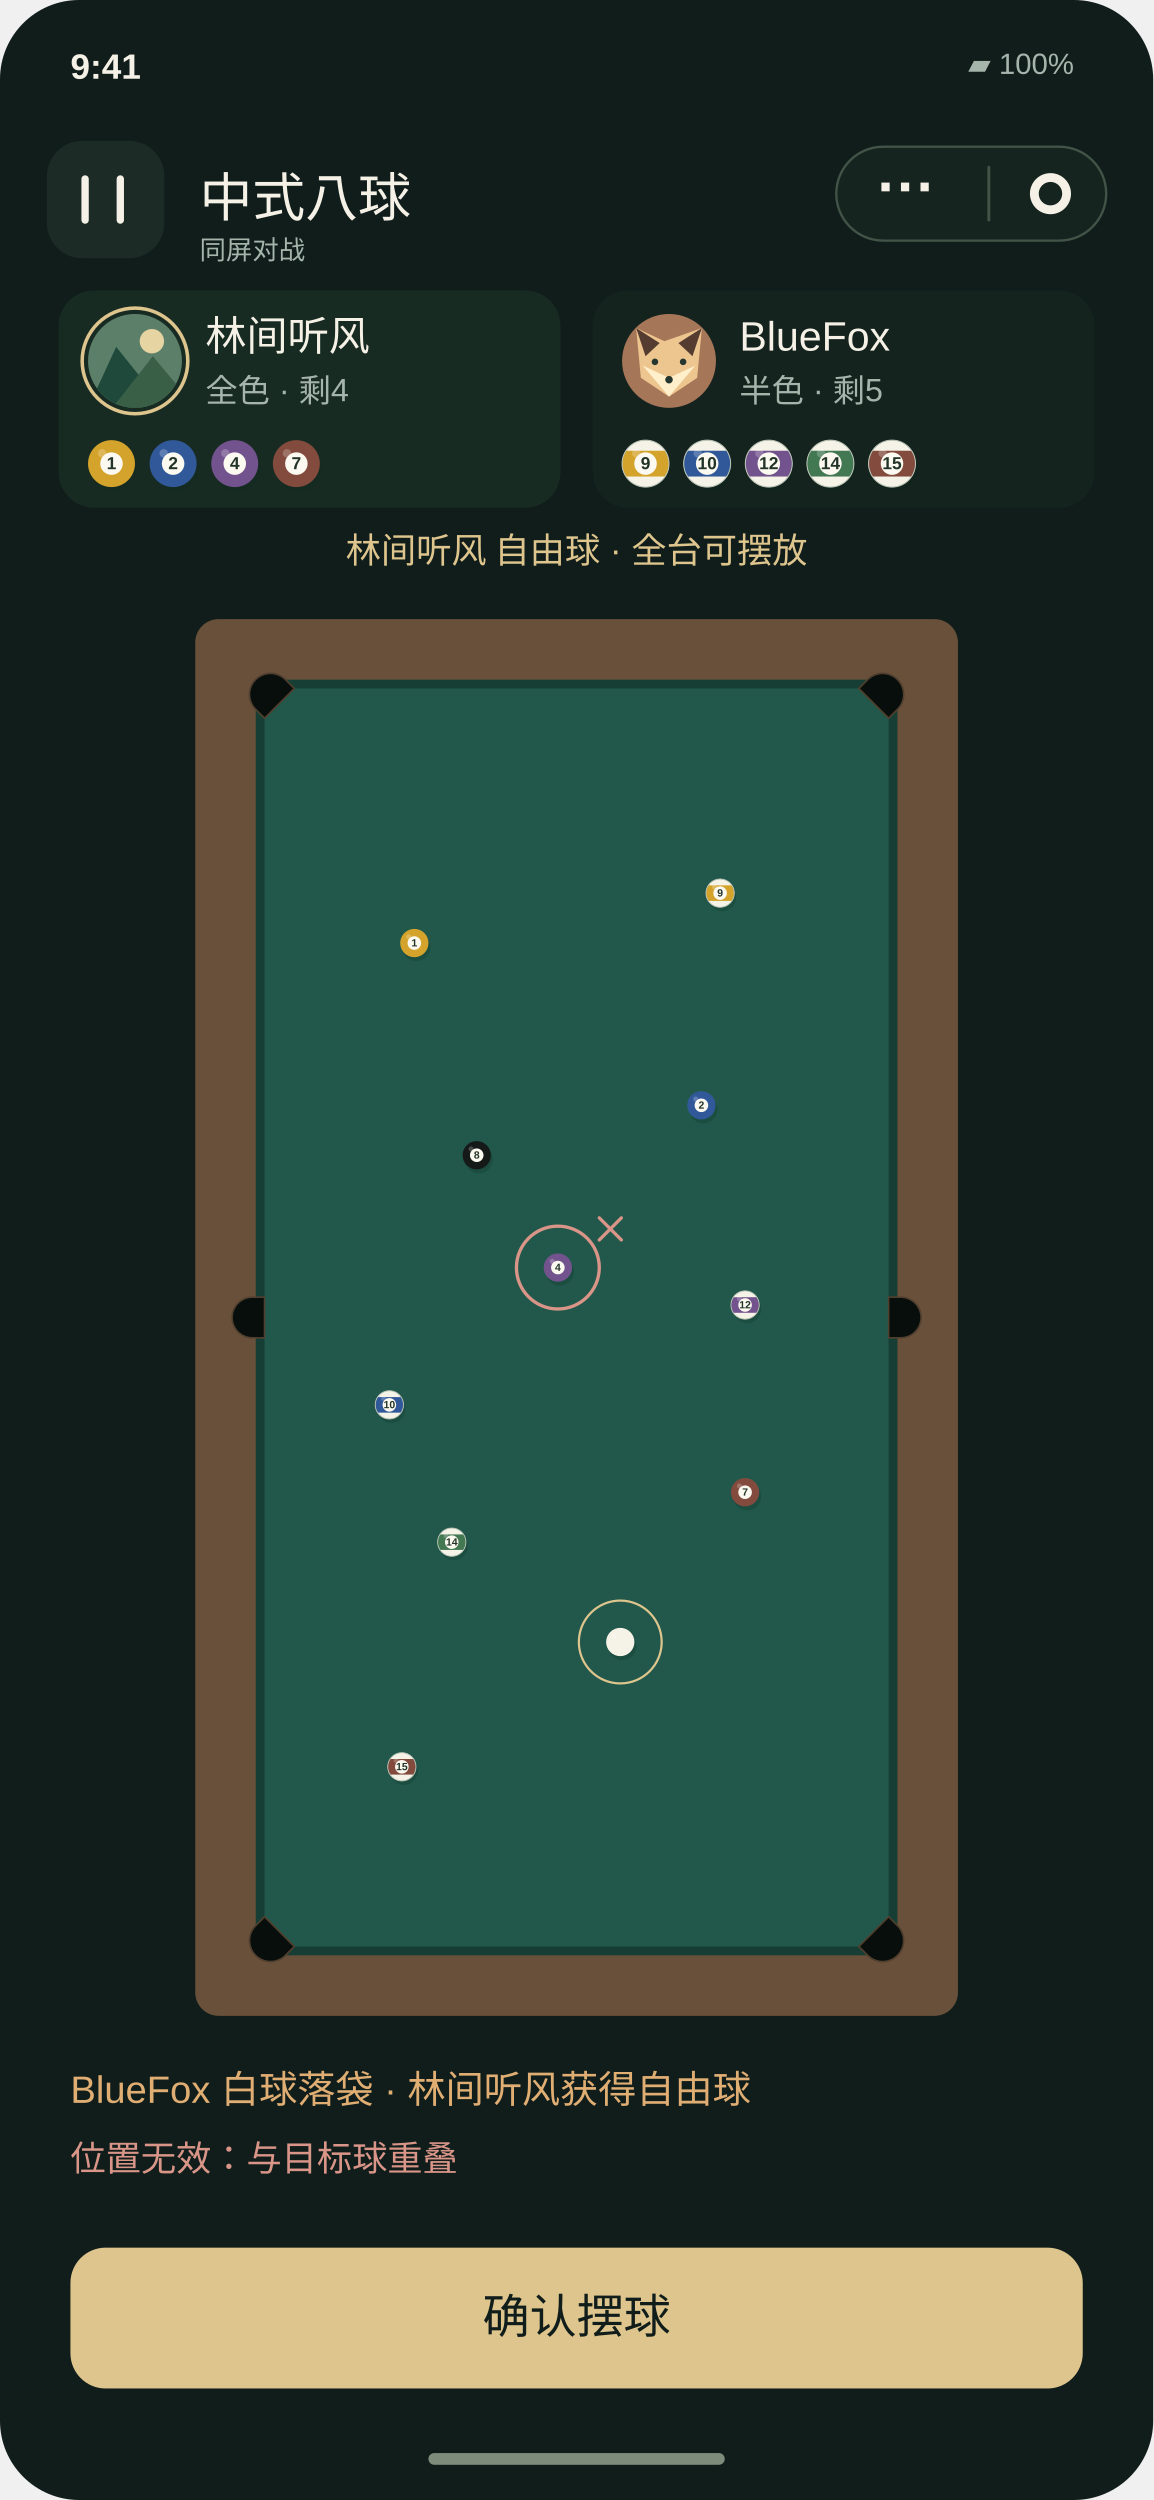
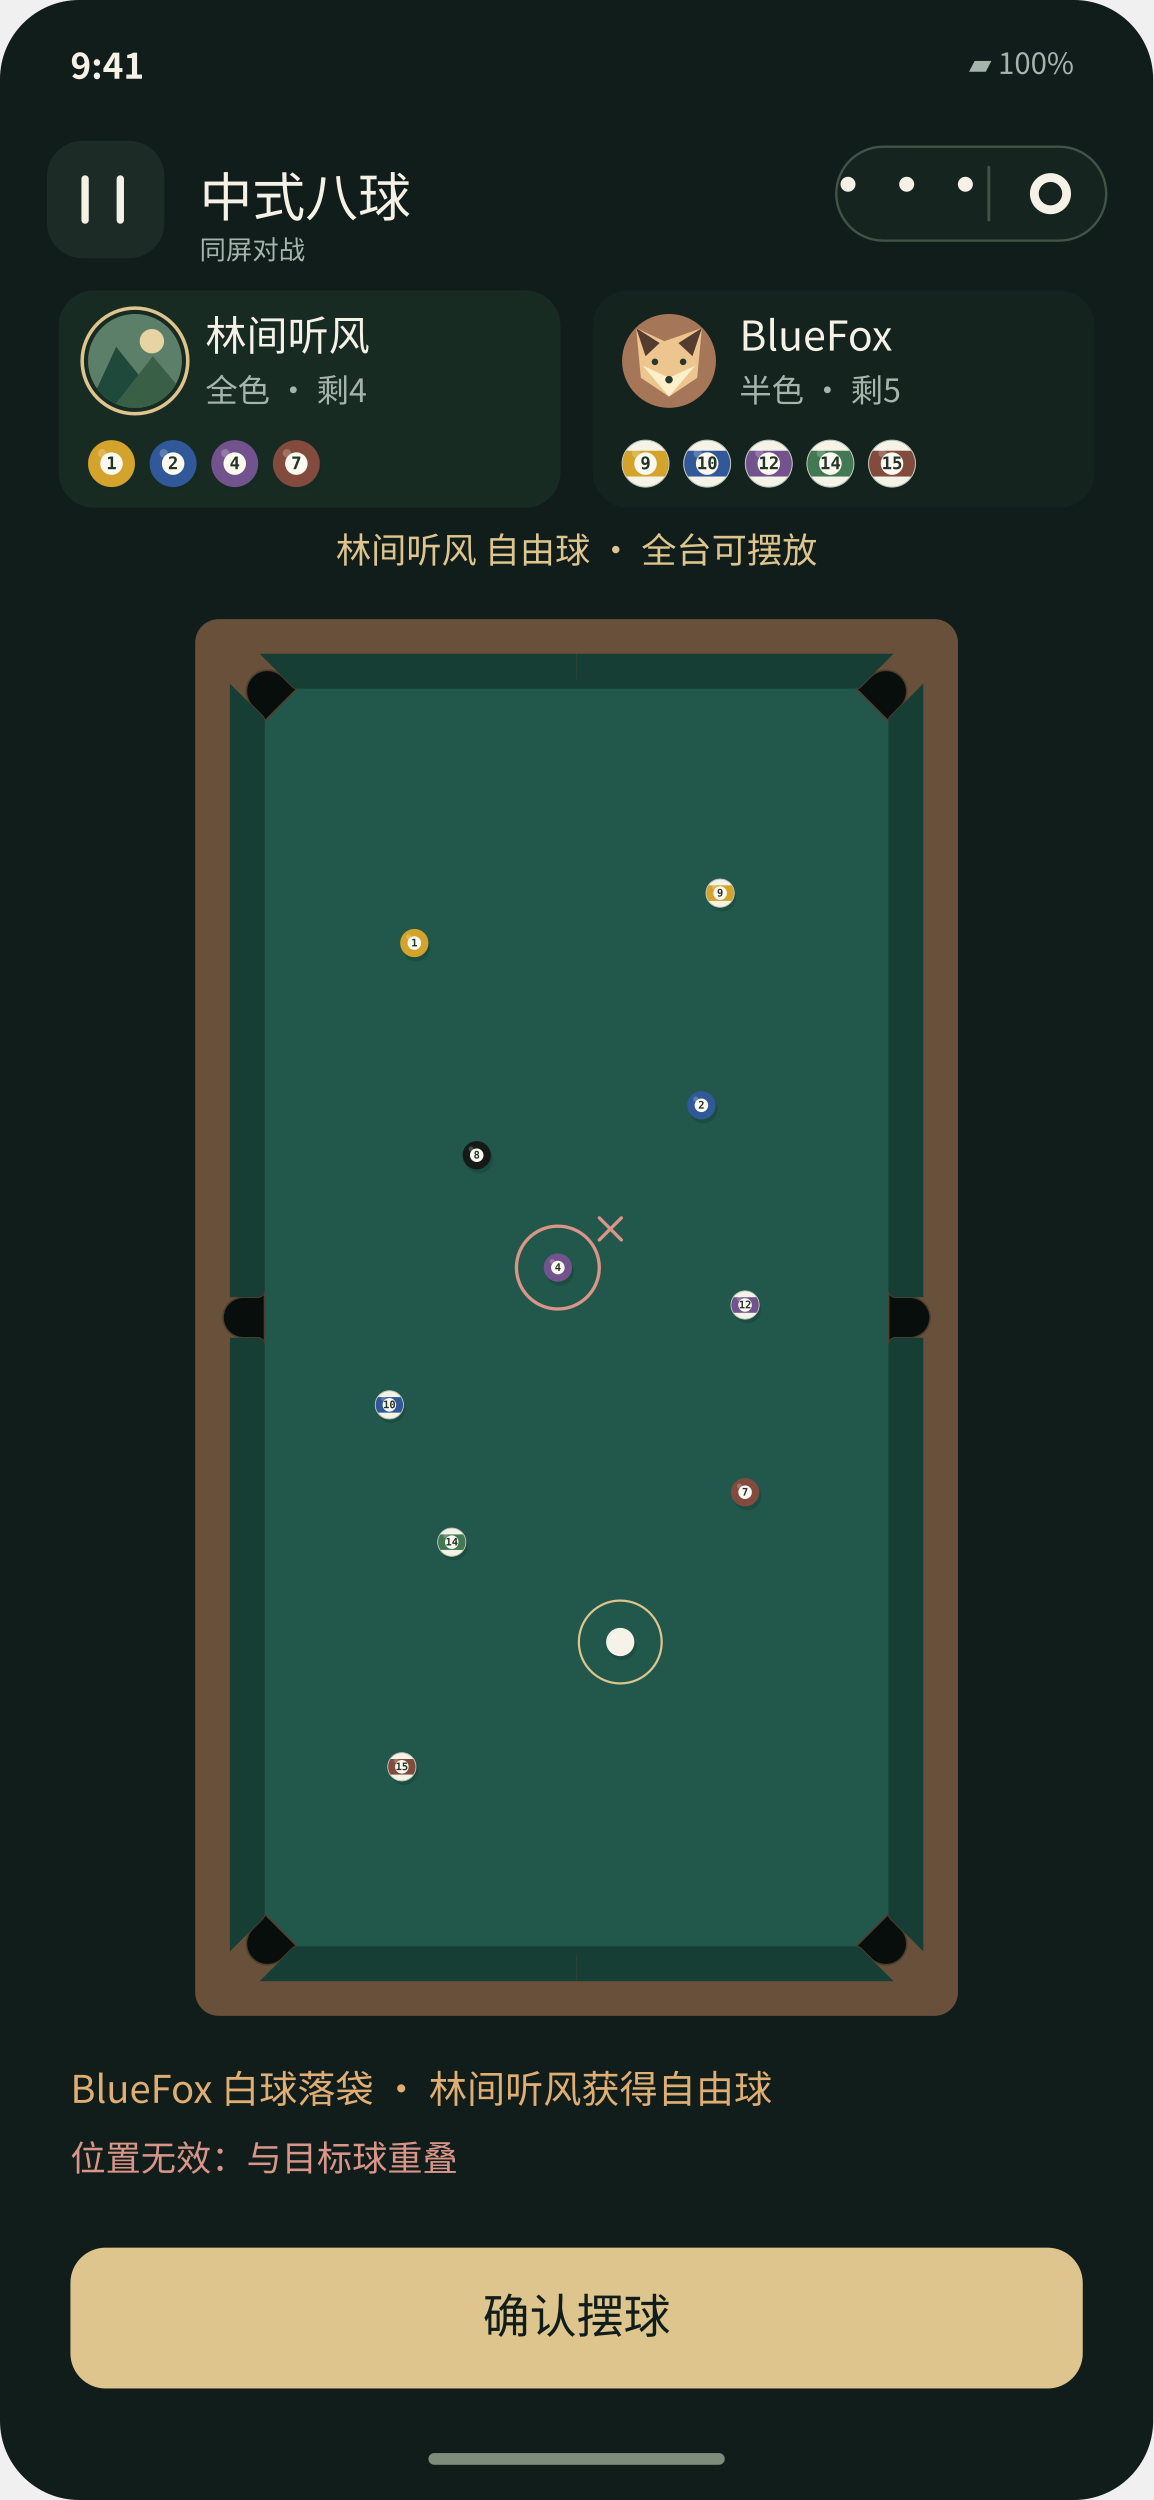
- <svg xmlns="http://www.w3.org/2000/svg" width="393" height="852" viewBox="0 0 393 852" data-design-version="1.12" data-pocket-profile="not-finalized">
+ <svg xmlns="http://www.w3.org/2000/svg" width="393" height="852" viewBox="0 0 393 852" data-design-version="1.13" data-pocket-profile="not-finalized">
  <rect x="0" y="0" width="393" height="852" rx="27" fill="#101D1B" stroke="none" stroke-width="1" opacity="1" />
-   <text x="24" y="26.84" text-anchor="start" font-family="Arial Unicode MS,PingFang SC,Arial,sans-serif" font-size="12" fill="#F5F1E6" font-weight="700">9:41</text>
-   <text x="366" y="25.2" text-anchor="end" font-family="Arial Unicode MS,PingFang SC,Arial,sans-serif" font-size="10" fill="#A6B5AC" font-weight="400">▰  100%</text>
+   <text x="24" y="26.84" text-anchor="start" font-family="PingFang SC, Noto Sans CJK SC, Arial, sans-serif" font-size="12" fill="#F5F1E6" font-weight="700">9:41</text>
+   <text x="366" y="25.2" text-anchor="end" font-family="PingFang SC, Noto Sans CJK SC, Arial, sans-serif" font-size="10" fill="#A6B5AC" font-weight="400">▰  100%</text>
  <rect x="16" y="48" width="40" height="40" rx="12" fill="#1C2B25" stroke="none" stroke-width="1" opacity="1" />
  <line x1="29" y1="61" x2="29" y2="75" stroke="#F5F1E6" stroke-width="2.5" stroke-linecap="round" stroke-linejoin="round" />
  <line x1="41" y1="61" x2="41" y2="75" stroke="#F5F1E6" stroke-width="2.5" stroke-linecap="round" stroke-linejoin="round" />
-   <text x="68" y="73.76" text-anchor="start" font-family="Arial Unicode MS,PingFang SC,Arial,sans-serif" font-size="18" fill="#F5F1E6" font-weight="400">中式八球</text>
-   <text x="68" y="88.38" text-anchor="start" font-family="Arial Unicode MS,PingFang SC,Arial,sans-serif" font-size="9" fill="#A6B5AC" font-weight="400">同屏对战</text>
+   <text x="68" y="73.76" text-anchor="start" font-family="PingFang SC, Noto Sans CJK SC, Arial, sans-serif" font-size="18" fill="#F5F1E6" font-weight="400">中式八球</text>
+   <text x="68" y="88.38" text-anchor="start" font-family="PingFang SC, Noto Sans CJK SC, Arial, sans-serif" font-size="9" fill="#A6B5AC" font-weight="400">同屏对战</text>
  <rect x="285" y="50" width="92" height="32" rx="16" fill="#15241F" stroke="#425348" stroke-width="0.8" opacity="1" />
-   <text x="309" y="70.4" text-anchor="middle" font-family="Arial Unicode MS,PingFang SC,Arial,sans-serif" font-size="20" fill="#F5F1E6" font-weight="700">···</text>
+   <text x="309" y="70.4" text-anchor="middle" font-family="PingFang SC, Noto Sans CJK SC, Arial, sans-serif" font-size="20" fill="#F5F1E6" font-weight="700">···</text>
  <line x1="337" y1="57" x2="337" y2="75" stroke="#425348" stroke-width="1" stroke-linecap="round" stroke-linejoin="round" />
  <circle cx="358" cy="66" r="7" fill="#F5F1E6" stroke="none" stroke-width="1" opacity="1" />
  <circle cx="358" cy="66" r="4" fill="#15241F" stroke="none" stroke-width="1" opacity="1" />
  <rect x="20" y="99" width="171" height="74" rx="12" fill="#182B23" stroke="none" stroke-width="1" opacity="1" />
  <circle cx="46.0" cy="123.0" r="16.0" fill="#5C7F6A" stroke="none" stroke-width="1" opacity="1" />
  <defs>
    <clipPath id="circleclip15">
      <circle cx="46.0" cy="123.0" r="16.0" />
    </clipPath>
  </defs>
  <g clip-path="url(#circleclip15)">
    <circle cx="51.76" cy="116.28" r="4.16" fill="#E7D4A3" stroke="none" stroke-width="1" opacity="1" />
    <polygon points="30,139 39.6,118.2 56.24,139" fill="#1F493A" />
    <polygon points="38.32,139 52.08,121.4 66.8,139" fill="#395F47" />
  </g>
  <circle cx="46.0" cy="123.0" r="18.0" fill="none" stroke="#DEC58D" stroke-width="1.2" />
-   <text x="70" y="119.48" text-anchor="start" font-family="Arial Unicode MS,PingFang SC,Arial,sans-serif" font-size="14" fill="#F5F1E6" font-weight="400">林间听风</text>
-   <text x="70" y="137.02" text-anchor="start" font-family="Arial Unicode MS,PingFang SC,Arial,sans-serif" font-size="11" fill="#A6B5AC" font-weight="400">全色 · 剩4</text>
+   <text x="70" y="119.48" text-anchor="start" font-family="PingFang SC, Noto Sans CJK SC, Arial, sans-serif" font-size="14" fill="#F5F1E6" font-weight="400">林间听风</text>
+   <text x="70" y="137.02" text-anchor="start" font-family="PingFang SC, Noto Sans CJK SC, Arial, sans-serif" font-size="11" fill="#A6B5AC" font-weight="400">全色 · 剩4</text>
  <circle cx="38.8" cy="159.6" r="8" fill="#09261B" stroke="none" stroke-width="1" opacity="0.22" />
  <circle cx="38" cy="158" r="8" fill="#D3A32B" stroke="none" stroke-width="1" opacity="1" />
  <circle cx="38" cy="158" r="3.84" fill="#FCF9F0" stroke="none" stroke-width="1" opacity="1" />
-   <text x="38" y="159.894" text-anchor="middle" font-family="Arial Unicode MS,PingFang SC,Arial,sans-serif" font-size="5.92" fill="#223328" font-weight="700">1</text>
+   <text x="38" y="159.894" text-anchor="middle" font-family="Menlo, Consolas, monospace" font-size="5.92" fill="#223328" font-weight="700">1</text>
  <circle cx="34.8" cy="154.48" r="1.44" fill="#FFFFFF" stroke="none" stroke-width="1" opacity="0.22" />
  <circle cx="59.8" cy="159.6" r="8" fill="#09261B" stroke="none" stroke-width="1" opacity="0.22" />
  <circle cx="59" cy="158" r="8" fill="#31599A" stroke="none" stroke-width="1" opacity="1" />
  <circle cx="59" cy="158" r="3.84" fill="#FCF9F0" stroke="none" stroke-width="1" opacity="1" />
-   <text x="59" y="159.894" text-anchor="middle" font-family="Arial Unicode MS,PingFang SC,Arial,sans-serif" font-size="5.92" fill="#223328" font-weight="700">2</text>
+   <text x="59" y="159.894" text-anchor="middle" font-family="Menlo, Consolas, monospace" font-size="5.92" fill="#223328" font-weight="700">2</text>
  <circle cx="55.8" cy="154.48" r="1.44" fill="#FFFFFF" stroke="none" stroke-width="1" opacity="0.22" />
  <circle cx="80.8" cy="159.6" r="8" fill="#09261B" stroke="none" stroke-width="1" opacity="0.22" />
  <circle cx="80" cy="158" r="8" fill="#73538D" stroke="none" stroke-width="1" opacity="1" />
  <circle cx="80" cy="158" r="3.84" fill="#FCF9F0" stroke="none" stroke-width="1" opacity="1" />
-   <text x="80" y="159.894" text-anchor="middle" font-family="Arial Unicode MS,PingFang SC,Arial,sans-serif" font-size="5.92" fill="#223328" font-weight="700">4</text>
+   <text x="80" y="159.894" text-anchor="middle" font-family="Menlo, Consolas, monospace" font-size="5.92" fill="#223328" font-weight="700">4</text>
  <circle cx="76.8" cy="154.48" r="1.44" fill="#FFFFFF" stroke="none" stroke-width="1" opacity="0.22" />
  <circle cx="101.8" cy="159.6" r="8" fill="#09261B" stroke="none" stroke-width="1" opacity="0.22" />
  <circle cx="101" cy="158" r="8" fill="#824B3D" stroke="none" stroke-width="1" opacity="1" />
  <circle cx="101" cy="158" r="3.84" fill="#FCF9F0" stroke="none" stroke-width="1" opacity="1" />
-   <text x="101" y="159.894" text-anchor="middle" font-family="Arial Unicode MS,PingFang SC,Arial,sans-serif" font-size="5.92" fill="#223328" font-weight="700">7</text>
+   <text x="101" y="159.894" text-anchor="middle" font-family="Menlo, Consolas, monospace" font-size="5.92" fill="#223328" font-weight="700">7</text>
  <circle cx="97.8" cy="154.48" r="1.44" fill="#FFFFFF" stroke="none" stroke-width="1" opacity="0.22" />
  <rect x="202" y="99" width="171" height="74" rx="12" fill="#14231E" stroke="none" stroke-width="1" opacity="1" />
  <circle cx="228.0" cy="123.0" r="16.0" fill="#A67658" stroke="none" stroke-width="1" opacity="1" />
  <defs>
    <clipPath id="circleclip45">
      <circle cx="228.0" cy="123.0" r="16.0" />
    </clipPath>
  </defs>
  <g clip-path="url(#circleclip45)">
    <polygon points="216.8,111.8 226.4,116.28 239.2,111.8 237.6,128.76 228.0,135.16 218.4,128.76" fill="#EDC58F" />
    <polygon points="216.8,111.8 224.8,116.92 220.0,121.4" fill="#553C31" />
    <polygon points="239.2,111.8 231.2,116.92 236.0,121.4" fill="#553C31" />
    <polygon points="219.04,124.6 228.0,128.76 236.96,124.6 228.0,135.16" fill="#FFF0CB" />
    <circle cx="223.2" cy="123.32" r="1.12" fill="#24362D" stroke="none" stroke-width="1" opacity="1" />
    <circle cx="232.8" cy="123.32" r="1.12" fill="#24362D" stroke="none" stroke-width="1" opacity="1" />
    <circle cx="228.0" cy="129.4" r="1.28" fill="#24362D" stroke="none" stroke-width="1" opacity="1" />
  </g>
-   <text x="252" y="119.48" text-anchor="start" font-family="Arial Unicode MS,PingFang SC,Arial,sans-serif" font-size="14" fill="#F5F1E6" font-weight="400">BlueFox</text>
-   <text x="252" y="137.02" text-anchor="start" font-family="Arial Unicode MS,PingFang SC,Arial,sans-serif" font-size="11" fill="#A6B5AC" font-weight="400">半色 · 剩5</text>
+   <text x="252" y="119.48" text-anchor="start" font-family="PingFang SC, Noto Sans CJK SC, Arial, sans-serif" font-size="14" fill="#F5F1E6" font-weight="400">BlueFox</text>
+   <text x="252" y="137.02" text-anchor="start" font-family="PingFang SC, Noto Sans CJK SC, Arial, sans-serif" font-size="11" fill="#A6B5AC" font-weight="400">半色 · 剩5</text>
  <circle cx="220.8" cy="159.6" r="8" fill="#09261B" stroke="none" stroke-width="1" opacity="0.22" />
  <circle cx="220" cy="158" r="8" fill="#F5F2E8" stroke="none" stroke-width="1" opacity="1" />
  <defs>
    <clipPath id="circleclip58">
      <circle cx="220" cy="158" r="8" />
    </clipPath>
  </defs>
  <g clip-path="url(#circleclip58)">
    <polygon points="211.6,153.6 228.4,153.6 228.4,162.4 211.6,162.4" fill="#D3A32B" />
  </g>
  <circle cx="220" cy="158" r="8" fill="none" stroke="#B9C3B5" stroke-width="0.35" />
  <circle cx="220" cy="158" r="3.84" fill="#FCF9F0" stroke="none" stroke-width="1" opacity="1" />
-   <text x="220" y="159.894" text-anchor="middle" font-family="Arial Unicode MS,PingFang SC,Arial,sans-serif" font-size="5.92" fill="#223328" font-weight="700">9</text>
+   <text x="220" y="159.894" text-anchor="middle" font-family="Menlo, Consolas, monospace" font-size="5.92" fill="#223328" font-weight="700">9</text>
  <circle cx="216.8" cy="154.48" r="1.44" fill="#FFFFFF" stroke="none" stroke-width="1" opacity="0.22" />
  <circle cx="241.8" cy="159.6" r="8" fill="#09261B" stroke="none" stroke-width="1" opacity="0.22" />
  <circle cx="241" cy="158" r="8" fill="#F5F2E8" stroke="none" stroke-width="1" opacity="1" />
  <defs>
    <clipPath id="circleclip67">
      <circle cx="241" cy="158" r="8" />
    </clipPath>
  </defs>
  <g clip-path="url(#circleclip67)">
    <polygon points="232.6,153.6 249.4,153.6 249.4,162.4 232.6,162.4" fill="#31599A" />
  </g>
  <circle cx="241" cy="158" r="8" fill="none" stroke="#B9C3B5" stroke-width="0.35" />
  <circle cx="241" cy="158" r="3.84" fill="#FCF9F0" stroke="none" stroke-width="1" opacity="1" />
-   <text x="241" y="159.894" text-anchor="middle" font-family="Arial Unicode MS,PingFang SC,Arial,sans-serif" font-size="5.92" fill="#223328" font-weight="700">10</text>
+   <text x="241" y="159.894" text-anchor="middle" font-family="Menlo, Consolas, monospace" font-size="5.92" fill="#223328" font-weight="700">10</text>
  <circle cx="237.8" cy="154.48" r="1.44" fill="#FFFFFF" stroke="none" stroke-width="1" opacity="0.22" />
  <circle cx="262.8" cy="159.6" r="8" fill="#09261B" stroke="none" stroke-width="1" opacity="0.22" />
  <circle cx="262" cy="158" r="8" fill="#F5F2E8" stroke="none" stroke-width="1" opacity="1" />
  <defs>
    <clipPath id="circleclip76">
      <circle cx="262" cy="158" r="8" />
    </clipPath>
  </defs>
  <g clip-path="url(#circleclip76)">
    <polygon points="253.6,153.6 270.4,153.6 270.4,162.4 253.6,162.4" fill="#73538D" />
  </g>
  <circle cx="262" cy="158" r="8" fill="none" stroke="#B9C3B5" stroke-width="0.35" />
  <circle cx="262" cy="158" r="3.84" fill="#FCF9F0" stroke="none" stroke-width="1" opacity="1" />
-   <text x="262" y="159.894" text-anchor="middle" font-family="Arial Unicode MS,PingFang SC,Arial,sans-serif" font-size="5.92" fill="#223328" font-weight="700">12</text>
+   <text x="262" y="159.894" text-anchor="middle" font-family="Menlo, Consolas, monospace" font-size="5.92" fill="#223328" font-weight="700">12</text>
  <circle cx="258.8" cy="154.48" r="1.44" fill="#FFFFFF" stroke="none" stroke-width="1" opacity="0.22" />
  <circle cx="283.8" cy="159.6" r="8" fill="#09261B" stroke="none" stroke-width="1" opacity="0.22" />
  <circle cx="283" cy="158" r="8" fill="#F5F2E8" stroke="none" stroke-width="1" opacity="1" />
  <defs>
    <clipPath id="circleclip85">
      <circle cx="283" cy="158" r="8" />
    </clipPath>
  </defs>
  <g clip-path="url(#circleclip85)">
    <polygon points="274.6,153.6 291.4,153.6 291.4,162.4 274.6,162.4" fill="#427852" />
  </g>
  <circle cx="283" cy="158" r="8" fill="none" stroke="#B9C3B5" stroke-width="0.35" />
  <circle cx="283" cy="158" r="3.84" fill="#FCF9F0" stroke="none" stroke-width="1" opacity="1" />
-   <text x="283" y="159.894" text-anchor="middle" font-family="Arial Unicode MS,PingFang SC,Arial,sans-serif" font-size="5.92" fill="#223328" font-weight="700">14</text>
+   <text x="283" y="159.894" text-anchor="middle" font-family="Menlo, Consolas, monospace" font-size="5.92" fill="#223328" font-weight="700">14</text>
  <circle cx="279.8" cy="154.48" r="1.44" fill="#FFFFFF" stroke="none" stroke-width="1" opacity="0.22" />
  <circle cx="304.8" cy="159.6" r="8" fill="#09261B" stroke="none" stroke-width="1" opacity="0.22" />
  <circle cx="304" cy="158" r="8" fill="#F5F2E8" stroke="none" stroke-width="1" opacity="1" />
  <defs>
    <clipPath id="circleclip94">
      <circle cx="304" cy="158" r="8" />
    </clipPath>
  </defs>
  <g clip-path="url(#circleclip94)">
    <polygon points="295.6,153.6 312.4,153.6 312.4,162.4 295.6,162.4" fill="#824B3D" />
  </g>
  <circle cx="304" cy="158" r="8" fill="none" stroke="#B9C3B5" stroke-width="0.35" />
  <circle cx="304" cy="158" r="3.84" fill="#FCF9F0" stroke="none" stroke-width="1" opacity="1" />
-   <text x="304" y="159.894" text-anchor="middle" font-family="Arial Unicode MS,PingFang SC,Arial,sans-serif" font-size="5.92" fill="#223328" font-weight="700">15</text>
+   <text x="304" y="159.894" text-anchor="middle" font-family="Menlo, Consolas, monospace" font-size="5.92" fill="#223328" font-weight="700">15</text>
  <circle cx="300.8" cy="154.48" r="1.44" fill="#FFFFFF" stroke="none" stroke-width="1" opacity="0.22" />
-   <text x="196.5" y="191.84" text-anchor="middle" font-family="Arial Unicode MS,PingFang SC,Arial,sans-serif" font-size="12" fill="#DEC58D" font-weight="400">林间听风 自由球 · 全台可摆放</text>
+   <text x="196.5" y="191.84" text-anchor="middle" font-family="PingFang SC, Noto Sans CJK SC, Arial, sans-serif" font-size="12" fill="#DEC58D" font-weight="400">林间听风 自由球 · 全台可摆放</text>
  <g data-table-reference="JOY Q8 Pro" data-pocket-status="candidate-mouth-width-unverified-rear-profile">
    <rect x="66.528" y="211.0" width="259.943" height="476.0" rx="8" fill="#69503A" />
    <rect x="87.16" y="231.631" width="218.681" height="434.738" rx="3" fill="#163E34" />
    <rect x="90.16" y="234.631" width="212.681" height="428.738" fill="#21584B" />
-     <path data-role="pocket-visual-prototype" d="M 100.305,234.631 L 97.261,231.588 L 96.74,231.115 L 96.174,230.695 L 95.57,230.334 L 94.934,230.033 L 94.271,229.795 L 93.588,229.624 L 92.892,229.521 L 92.189,229.486 L 91.485,229.521 L 90.789,229.624 L 90.106,229.795 L 89.443,230.033 L 88.807,230.334 L 88.203,230.695 L 87.638,231.115 L 87.116,231.588 L 86.643,232.109 L 86.224,232.675 L 85.862,233.279 L 85.561,233.915 L 85.324,234.578 L 85.153,235.261 L 85.049,235.957 L 85.015,236.66 L 85.049,237.363 L 85.153,238.06 L 85.324,238.743 L 85.561,239.406 L 85.862,240.042 L 86.224,240.646 L 86.643,241.211 L 87.116,241.733 L 90.16,244.776 Z" fill="#080E0C" stroke="#503F2E" stroke-width="0.574" />
-     <path data-role="pocket-visual-prototype" d="M 90.16,442.079 L 86.007,442.079 L 85.329,442.113 L 84.657,442.212 L 83.998,442.377 L 83.359,442.606 L 82.745,442.897 L 82.162,443.246 L 81.617,443.65 L 81.114,444.106 L 80.658,444.61 L 80.253,445.155 L 79.904,445.738 L 79.613,446.352 L 79.385,446.991 L 79.22,447.65 L 79.12,448.322 L 79.087,449 L 79.12,449.678 L 79.22,450.35 L 79.385,451.009 L 79.613,451.648 L 79.904,452.262 L 80.253,452.845 L 80.658,453.39 L 81.114,453.894 L 81.617,454.35 L 82.162,454.754 L 82.745,455.103 L 83.359,455.394 L 83.998,455.623 L 84.657,455.788 L 85.329,455.887 L 86.007,455.921 L 90.16,455.921 Z" fill="#080E0C" stroke="#503F2E" stroke-width="0.554" />
-     <path data-role="pocket-visual-prototype" d="M 90.16,653.224 L 87.116,656.267 L 86.643,656.789 L 86.224,657.354 L 85.862,657.958 L 85.561,658.594 L 85.324,659.257 L 85.153,659.94 L 85.049,660.637 L 85.015,661.34 L 85.049,662.043 L 85.153,662.739 L 85.324,663.422 L 85.561,664.085 L 85.862,664.721 L 86.224,665.325 L 86.643,665.891 L 87.116,666.412 L 87.638,666.885 L 88.203,667.305 L 88.807,667.666 L 89.443,667.967 L 90.106,668.205 L 90.789,668.376 L 91.485,668.479 L 92.189,668.514 L 92.892,668.479 L 93.588,668.376 L 94.271,668.205 L 94.934,667.967 L 95.57,667.666 L 96.174,667.305 L 96.74,666.885 L 97.261,666.412 L 100.305,663.369 Z" fill="#080E0C" stroke="#503F2E" stroke-width="0.574" />
-     <path data-role="pocket-visual-prototype" d="M 302.84,244.776 L 305.884,241.733 L 306.357,241.211 L 306.776,240.646 L 307.138,240.042 L 307.439,239.406 L 307.676,238.743 L 307.847,238.06 L 307.951,237.363 L 307.985,236.66 L 307.951,235.957 L 307.847,235.261 L 307.676,234.578 L 307.439,233.915 L 307.138,233.279 L 306.776,232.675 L 306.357,232.109 L 305.884,231.588 L 305.362,231.115 L 304.797,230.695 L 304.193,230.334 L 303.557,230.033 L 302.894,229.795 L 302.211,229.624 L 301.515,229.521 L 300.811,229.486 L 300.108,229.521 L 299.412,229.624 L 298.729,229.795 L 298.066,230.033 L 297.43,230.334 L 296.826,230.695 L 296.26,231.115 L 295.739,231.588 L 292.695,234.631 Z" fill="#080E0C" stroke="#503F2E" stroke-width="0.574" />
-     <path data-role="pocket-visual-prototype" d="M 302.84,455.921 L 306.993,455.921 L 307.671,455.887 L 308.343,455.788 L 309.002,455.623 L 309.641,455.394 L 310.255,455.103 L 310.838,454.754 L 311.383,454.35 L 311.886,453.894 L 312.342,453.39 L 312.747,452.845 L 313.096,452.262 L 313.387,451.648 L 313.615,451.009 L 313.78,450.35 L 313.88,449.678 L 313.913,449 L 313.88,448.322 L 313.78,447.65 L 313.615,446.991 L 313.387,446.352 L 313.096,445.738 L 312.747,445.155 L 312.342,444.61 L 311.886,444.106 L 311.383,443.65 L 310.838,443.246 L 310.255,442.897 L 309.641,442.606 L 309.002,442.377 L 308.343,442.212 L 307.671,442.113 L 306.993,442.079 L 302.84,442.079 Z" fill="#080E0C" stroke="#503F2E" stroke-width="0.554" />
-     <path data-role="pocket-visual-prototype" d="M 292.695,663.369 L 295.739,666.412 L 296.26,666.885 L 296.826,667.305 L 297.43,667.666 L 298.066,667.967 L 298.729,668.205 L 299.412,668.376 L 300.108,668.479 L 300.811,668.514 L 301.515,668.479 L 302.211,668.376 L 302.894,668.205 L 303.557,667.967 L 304.193,667.666 L 304.797,667.305 L 305.362,666.885 L 305.884,666.412 L 306.357,665.891 L 306.776,665.325 L 307.138,664.721 L 307.439,664.085 L 307.676,663.422 L 307.847,662.739 L 307.951,662.043 L 307.985,661.34 L 307.951,660.637 L 307.847,659.94 L 307.676,659.257 L 307.439,658.594 L 307.138,657.958 L 306.776,657.354 L 306.357,656.789 L 305.884,656.267 L 302.84,653.224 Z" fill="#080E0C" stroke="#503F2E" stroke-width="0.574" />
+     <path data-role="pocket-visual-prototype" d="M 90.16,245.775 L 90.157,245.657 L 90.148,245.539 L 90.133,245.422 L 90.113,245.305 L 90.087,245.189 L 90.056,245.075 L 90.019,244.963 L 89.976,244.852 L 89.928,244.744 L 89.875,244.639 L 89.816,244.536 L 89.753,244.436 L 89.685,244.339 L 89.612,244.245 L 89.535,244.156 L 89.453,244.07 L 86.043,240.659 L 85.57,240.138 L 85.15,239.572 L 84.789,238.969 L 84.488,238.332 L 84.25,237.669 L 84.079,236.986 L 83.976,236.29 L 83.941,235.587 L 83.976,234.884 L 84.079,234.187 L 84.25,233.504 L 84.488,232.842 L 84.789,232.205 L 85.15,231.601 L 85.57,231.036 L 86.043,230.514 L 86.564,230.041 L 87.13,229.622 L 87.734,229.26 L 88.37,228.959 L 89.033,228.722 L 89.716,228.551 L 90.412,228.448 L 91.115,228.413 L 91.818,228.448 L 92.515,228.551 L 93.198,228.722 L 93.861,228.959 L 94.497,229.26 L 95.101,229.622 L 95.666,230.041 L 96.188,230.514 L 99.598,233.925 L 99.684,234.006 L 99.774,234.084 L 99.867,234.157 L 99.964,234.225 L 100.064,234.288 L 100.167,234.346 L 100.273,234.4 L 100.381,234.448 L 100.491,234.49 L 100.604,234.527 L 100.718,234.559 L 100.833,234.585 L 100.95,234.605 L 101.067,234.62 L 101.185,234.628 L 101.304,234.631 Z" fill="#080E0C" stroke="#503F2E" stroke-width="0.574" />
+     <path data-role="pocket-visual-prototype" d="M 90.16,458.332 L 90.148,458.096 L 90.113,457.862 L 90.056,457.632 L 89.976,457.409 L 89.875,457.195 L 89.753,456.992 L 89.612,456.802 L 89.453,456.627 L 89.278,456.468 L 89.088,456.327 L 88.885,456.205 L 88.671,456.104 L 88.448,456.024 L 88.218,455.967 L 87.984,455.932 L 87.748,455.921 L 82.925,455.921 L 82.246,455.887 L 81.574,455.788 L 80.916,455.623 L 80.276,455.394 L 79.662,455.103 L 79.08,454.754 L 78.534,454.35 L 78.031,453.894 L 77.575,453.39 L 77.17,452.845 L 76.821,452.262 L 76.531,451.648 L 76.302,451.009 L 76.137,450.35 L 76.037,449.678 L 76.004,449 L 76.037,448.322 L 76.137,447.65 L 76.302,446.991 L 76.531,446.352 L 76.821,445.738 L 77.17,445.155 L 77.575,444.61 L 78.031,444.106 L 78.534,443.65 L 79.08,443.246 L 79.662,442.897 L 80.276,442.606 L 80.916,442.377 L 81.574,442.212 L 82.246,442.113 L 82.925,442.079 L 87.748,442.079 L 87.984,442.068 L 88.218,442.033 L 88.448,441.976 L 88.671,441.896 L 88.885,441.795 L 89.088,441.673 L 89.278,441.532 L 89.453,441.373 L 89.612,441.198 L 89.753,441.008 L 89.875,440.805 L 89.976,440.591 L 90.056,440.368 L 90.113,440.138 L 90.148,439.904 L 90.16,439.668 Z" fill="#080E0C" stroke="#503F2E" stroke-width="0.554" />
+     <path data-role="pocket-visual-prototype" d="M 101.304,663.369 L 101.185,663.372 L 101.067,663.38 L 100.95,663.395 L 100.833,663.415 L 100.718,663.441 L 100.604,663.473 L 100.491,663.51 L 100.381,663.552 L 100.273,663.6 L 100.167,663.654 L 100.064,663.712 L 99.964,663.775 L 99.867,663.843 L 99.774,663.916 L 99.684,663.994 L 99.598,664.075 L 96.188,667.486 L 95.666,667.959 L 95.101,668.378 L 94.497,668.74 L 93.861,669.041 L 93.198,669.278 L 92.515,669.449 L 91.818,669.552 L 91.115,669.587 L 90.412,669.552 L 89.716,669.449 L 89.033,669.278 L 88.37,669.041 L 87.734,668.74 L 87.13,668.378 L 86.564,667.959 L 86.043,667.486 L 85.57,666.964 L 85.15,666.399 L 84.789,665.795 L 84.488,665.158 L 84.25,664.496 L 84.079,663.813 L 83.976,663.116 L 83.941,662.413 L 83.976,661.71 L 84.079,661.014 L 84.25,660.331 L 84.488,659.668 L 84.789,659.031 L 85.15,658.428 L 85.57,657.862 L 86.043,657.341 L 89.453,653.93 L 89.535,653.844 L 89.612,653.755 L 89.685,653.661 L 89.753,653.564 L 89.816,653.464 L 89.875,653.361 L 89.928,653.256 L 89.976,653.148 L 90.019,653.037 L 90.056,652.925 L 90.087,652.811 L 90.113,652.695 L 90.133,652.578 L 90.148,652.461 L 90.157,652.343 L 90.16,652.225 Z" fill="#080E0C" stroke="#503F2E" stroke-width="0.574" />
+     <path data-role="pocket-visual-prototype" d="M 291.696,234.631 L 291.815,234.628 L 291.933,234.62 L 292.05,234.605 L 292.167,234.585 L 292.282,234.559 L 292.396,234.527 L 292.509,234.49 L 292.619,234.448 L 292.727,234.4 L 292.833,234.346 L 292.936,234.288 L 293.036,234.225 L 293.133,234.157 L 293.226,234.084 L 293.316,234.006 L 293.402,233.925 L 296.812,230.514 L 297.334,230.041 L 297.899,229.622 L 298.503,229.26 L 299.139,228.959 L 299.802,228.722 L 300.485,228.551 L 301.182,228.448 L 301.885,228.413 L 302.588,228.448 L 303.284,228.551 L 303.967,228.722 L 304.63,228.959 L 305.266,229.26 L 305.87,229.622 L 306.436,230.041 L 306.957,230.514 L 307.43,231.036 L 307.85,231.601 L 308.211,232.205 L 308.512,232.842 L 308.75,233.504 L 308.921,234.187 L 309.024,234.884 L 309.059,235.587 L 309.024,236.29 L 308.921,236.986 L 308.75,237.669 L 308.512,238.332 L 308.211,238.969 L 307.85,239.572 L 307.43,240.138 L 306.957,240.659 L 303.547,244.07 L 303.465,244.156 L 303.388,244.245 L 303.315,244.339 L 303.247,244.436 L 303.184,244.536 L 303.125,244.639 L 303.072,244.744 L 303.024,244.852 L 302.981,244.963 L 302.944,245.075 L 302.913,245.189 L 302.887,245.305 L 302.867,245.422 L 302.852,245.539 L 302.843,245.657 L 302.84,245.775 Z" fill="#080E0C" stroke="#503F2E" stroke-width="0.574" />
+     <path data-role="pocket-visual-prototype" d="M 302.84,439.668 L 302.852,439.904 L 302.887,440.138 L 302.944,440.368 L 303.024,440.591 L 303.125,440.805 L 303.247,441.008 L 303.388,441.198 L 303.547,441.373 L 303.722,441.532 L 303.912,441.673 L 304.115,441.795 L 304.329,441.896 L 304.552,441.976 L 304.782,442.033 L 305.016,442.068 L 305.252,442.079 L 310.075,442.079 L 310.754,442.113 L 311.426,442.212 L 312.084,442.377 L 312.724,442.606 L 313.338,442.897 L 313.92,443.246 L 314.466,443.65 L 314.969,444.106 L 315.425,444.61 L 315.83,445.155 L 316.179,445.738 L 316.469,446.352 L 316.698,446.991 L 316.863,447.65 L 316.963,448.322 L 316.996,449 L 316.963,449.678 L 316.863,450.35 L 316.698,451.009 L 316.469,451.648 L 316.179,452.262 L 315.83,452.845 L 315.425,453.39 L 314.969,453.894 L 314.466,454.35 L 313.92,454.754 L 313.338,455.103 L 312.724,455.394 L 312.084,455.623 L 311.426,455.788 L 310.754,455.887 L 310.075,455.921 L 305.252,455.921 L 305.016,455.932 L 304.782,455.967 L 304.552,456.024 L 304.329,456.104 L 304.115,456.205 L 303.912,456.327 L 303.722,456.468 L 303.547,456.627 L 303.388,456.802 L 303.247,456.992 L 303.125,457.195 L 303.024,457.409 L 302.944,457.632 L 302.887,457.862 L 302.852,458.096 L 302.84,458.332 Z" fill="#080E0C" stroke="#503F2E" stroke-width="0.554" />
+     <path data-role="pocket-visual-prototype" d="M 302.84,652.225 L 302.843,652.343 L 302.852,652.461 L 302.867,652.578 L 302.887,652.695 L 302.913,652.811 L 302.944,652.925 L 302.981,653.037 L 303.024,653.148 L 303.072,653.256 L 303.125,653.361 L 303.184,653.464 L 303.247,653.564 L 303.315,653.661 L 303.388,653.755 L 303.465,653.844 L 303.547,653.93 L 306.957,657.341 L 307.43,657.862 L 307.85,658.428 L 308.211,659.031 L 308.512,659.668 L 308.75,660.331 L 308.921,661.014 L 309.024,661.71 L 309.059,662.413 L 309.024,663.116 L 308.921,663.813 L 308.75,664.496 L 308.512,665.158 L 308.211,665.795 L 307.85,666.399 L 307.43,666.964 L 306.957,667.486 L 306.436,667.959 L 305.87,668.378 L 305.266,668.74 L 304.63,669.041 L 303.967,669.278 L 303.284,669.449 L 302.588,669.552 L 301.885,669.587 L 301.182,669.552 L 300.485,669.449 L 299.802,669.278 L 299.139,669.041 L 298.503,668.74 L 297.899,668.378 L 297.334,667.959 L 296.812,667.486 L 293.402,664.075 L 293.316,663.994 L 293.226,663.916 L 293.133,663.843 L 293.036,663.775 L 292.936,663.712 L 292.833,663.654 L 292.727,663.6 L 292.619,663.552 L 292.509,663.51 L 292.396,663.473 L 292.282,663.441 L 292.167,663.415 L 292.05,663.395 L 291.933,663.38 L 291.815,663.372 L 291.696,663.369 Z" fill="#080E0C" stroke="#503F2E" stroke-width="0.574" />
+     <path d="M 78.344,442.079 L 87.748,442.079 L 87.984,442.068 L 88.218,442.033 L 88.448,441.976 L 88.671,441.896 L 88.885,441.795 L 89.088,441.673 L 89.278,441.532 L 89.453,441.373 L 89.612,441.198 L 89.753,441.008 L 89.875,440.805 L 89.976,440.591 L 90.056,440.368 L 90.113,440.138 L 90.148,439.904 L 90.16,439.668 L 90.16,245.775 L 90.157,245.657 L 90.148,245.539 L 90.133,245.422 L 90.113,245.305 L 90.087,245.189 L 90.056,245.075 L 90.019,244.963 L 89.976,244.852 L 89.928,244.744 L 89.875,244.639 L 89.816,244.536 L 89.753,244.436 L 89.685,244.339 L 89.612,244.245 L 89.535,244.156 L 89.453,244.07 L 78.344,232.961 Z" fill="#163E34" />
+     <path d="M 78.344,455.921 L 87.748,455.921 L 87.984,455.932 L 88.218,455.967 L 88.448,456.024 L 88.671,456.104 L 88.885,456.205 L 89.088,456.327 L 89.278,456.468 L 89.453,456.627 L 89.612,456.802 L 89.753,456.992 L 89.875,457.195 L 89.976,457.409 L 90.056,457.632 L 90.113,457.862 L 90.148,458.096 L 90.16,458.332 L 90.16,652.225 L 90.157,652.343 L 90.148,652.461 L 90.133,652.578 L 90.113,652.695 L 90.087,652.811 L 90.056,652.925 L 90.019,653.037 L 89.976,653.148 L 89.928,653.256 L 89.875,653.361 L 89.816,653.464 L 89.753,653.564 L 89.685,653.661 L 89.612,653.755 L 89.535,653.844 L 89.453,653.93 L 78.344,665.039 Z" fill="#163E34" />
+     <path d="M 314.656,442.079 L 305.252,442.079 L 305.016,442.068 L 304.782,442.033 L 304.552,441.976 L 304.329,441.896 L 304.115,441.795 L 303.912,441.673 L 303.722,441.532 L 303.547,441.373 L 303.388,441.198 L 303.247,441.008 L 303.125,440.805 L 303.024,440.591 L 302.944,440.368 L 302.887,440.138 L 302.852,439.904 L 302.84,439.668 L 302.84,245.775 L 302.843,245.657 L 302.852,245.539 L 302.867,245.422 L 302.887,245.305 L 302.913,245.189 L 302.944,245.075 L 302.981,244.963 L 303.024,244.852 L 303.072,244.744 L 303.125,244.639 L 303.184,244.536 L 303.247,244.436 L 303.315,244.339 L 303.388,244.245 L 303.465,244.156 L 303.547,244.07 L 314.656,232.961 Z" fill="#163E34" />
+     <path d="M 314.656,455.921 L 305.252,455.921 L 305.016,455.932 L 304.782,455.967 L 304.552,456.024 L 304.329,456.104 L 304.115,456.205 L 303.912,456.327 L 303.722,456.468 L 303.547,456.627 L 303.388,456.802 L 303.247,456.992 L 303.125,457.195 L 303.024,457.409 L 302.944,457.632 L 302.887,457.862 L 302.852,458.096 L 302.84,458.332 L 302.84,652.225 L 302.843,652.343 L 302.852,652.461 L 302.867,652.578 L 302.887,652.695 L 302.913,652.811 L 302.944,652.925 L 302.981,653.037 L 303.024,653.148 L 303.072,653.256 L 303.125,653.361 L 303.184,653.464 L 303.247,653.564 L 303.315,653.661 L 303.388,653.755 L 303.465,653.844 L 303.547,653.93 L 314.656,665.039 Z" fill="#163E34" />
+     <path d="M 196.5,234.631 L 101.304,234.631 L 101.185,234.628 L 101.067,234.62 L 100.95,234.605 L 100.833,234.585 L 100.718,234.559 L 100.604,234.527 L 100.491,234.49 L 100.381,234.448 L 100.273,234.4 L 100.167,234.346 L 100.064,234.288 L 99.964,234.225 L 99.867,234.157 L 99.774,234.084 L 99.684,234.006 L 99.598,233.925 L 88.489,222.816 L 196.5,222.816 Z" fill="#163E34" />
+     <path d="M 196.5,234.631 L 291.696,234.631 L 291.815,234.628 L 291.933,234.62 L 292.05,234.605 L 292.167,234.585 L 292.282,234.559 L 292.396,234.527 L 292.509,234.49 L 292.619,234.448 L 292.727,234.4 L 292.833,234.346 L 292.936,234.288 L 293.036,234.225 L 293.133,234.157 L 293.226,234.084 L 293.316,234.006 L 293.402,233.925 L 304.511,222.816 L 196.5,222.816 Z" fill="#163E34" />
+     <path d="M 196.5,663.369 L 101.304,663.369 L 101.185,663.372 L 101.067,663.38 L 100.95,663.395 L 100.833,663.415 L 100.718,663.441 L 100.604,663.473 L 100.491,663.51 L 100.381,663.552 L 100.273,663.6 L 100.167,663.654 L 100.064,663.712 L 99.964,663.775 L 99.867,663.843 L 99.774,663.916 L 99.684,663.994 L 99.598,664.075 L 88.489,675.184 L 196.5,675.184 Z" fill="#163E34" />
+     <path d="M 196.5,663.369 L 291.696,663.369 L 291.815,663.372 L 291.933,663.38 L 292.05,663.395 L 292.167,663.415 L 292.282,663.441 L 292.396,663.473 L 292.509,663.51 L 292.619,663.552 L 292.727,663.6 L 292.833,663.654 L 292.936,663.712 L 293.036,663.775 L 293.133,663.843 L 293.226,663.916 L 293.316,663.994 L 293.402,664.075 L 304.511,675.184 L 196.5,675.184 Z" fill="#163E34" />
  </g>
  <g transform="translate(11.58059 26.4615) scale(0.9410657)" data-role="state-composition-not-metrology">
    <g transform="translate(12.79014 29.10143) scale(0.9071429)" data-role="physical-ball-scale">
      <circle cx="138.54" cy="315.0" r="5.65" fill="#09261B" stroke="none" stroke-width="1" opacity="0.22" />
      <circle cx="137.74" cy="313.4" r="5.65" fill="#D3A32B" stroke="none" stroke-width="1" opacity="1" />
      <circle cx="137.74" cy="313.4" r="2.712" fill="#FCF9F0" stroke="none" stroke-width="1" opacity="1" />
-       <text x="137.74" y="314.738" text-anchor="middle" font-family="Arial Unicode MS,PingFang SC,Arial,sans-serif" font-size="4.181" fill="#223328" font-weight="700">1</text>
+       <text x="137.74" y="314.738" text-anchor="middle" font-family="Menlo, Consolas, monospace" font-size="4.181" fill="#223328" font-weight="700">1</text>
      <circle cx="135.48" cy="310.914" r="1.017" fill="#FFFFFF" stroke="none" stroke-width="1" opacity="0.22" />
    </g>
    <g transform="translate(22.44357 34.55771) scale(0.9071429)" data-role="physical-ball-scale">
      <circle cx="242.5" cy="373.76" r="5.65" fill="#09261B" stroke="none" stroke-width="1" opacity="0.22" />
      <circle cx="241.7" cy="372.16" r="5.65" fill="#31599A" stroke="none" stroke-width="1" opacity="1" />
      <circle cx="241.7" cy="372.16" r="2.712" fill="#FCF9F0" stroke="none" stroke-width="1" opacity="1" />
-       <text x="241.7" y="373.498" text-anchor="middle" font-family="Arial Unicode MS,PingFang SC,Arial,sans-serif" font-size="4.181" fill="#223328" font-weight="700">2</text>
+       <text x="241.7" y="373.498" text-anchor="middle" font-family="Menlo, Consolas, monospace" font-size="4.181" fill="#223328" font-weight="700">2</text>
      <circle cx="239.44" cy="369.674" r="1.017" fill="#FFFFFF" stroke="none" stroke-width="1" opacity="0.22" />
    </g>
    <g transform="translate(17.61686 40.014) scale(0.9071429)" data-role="physical-ball-scale">
      <circle cx="190.52" cy="432.52" r="5.65" fill="#09261B" stroke="none" stroke-width="1" opacity="0.22" />
      <circle cx="189.72" cy="430.92" r="5.65" fill="#73538D" stroke="none" stroke-width="1" opacity="1" />
      <circle cx="189.72" cy="430.92" r="2.712" fill="#FCF9F0" stroke="none" stroke-width="1" opacity="1" />
-       <text x="189.72" y="432.258" text-anchor="middle" font-family="Arial Unicode MS,PingFang SC,Arial,sans-serif" font-size="4.181" fill="#223328" font-weight="700">4</text>
+       <text x="189.72" y="432.258" text-anchor="middle" font-family="Menlo, Consolas, monospace" font-size="4.181" fill="#223328" font-weight="700">4</text>
      <circle cx="187.46" cy="428.434" r="1.017" fill="#FFFFFF" stroke="none" stroke-width="1" opacity="0.22" />
    </g>
    <g transform="translate(23.91257 47.56886) scale(0.9071429)" data-role="physical-ball-scale">
      <circle cx="258.32" cy="513.88" r="5.65" fill="#09261B" stroke="none" stroke-width="1" opacity="0.22" />
      <circle cx="257.52" cy="512.28" r="5.65" fill="#824B3D" stroke="none" stroke-width="1" opacity="1" />
      <circle cx="257.52" cy="512.28" r="2.712" fill="#FCF9F0" stroke="none" stroke-width="1" opacity="1" />
-       <text x="257.52" y="513.618" text-anchor="middle" font-family="Arial Unicode MS,PingFang SC,Arial,sans-serif" font-size="4.181" fill="#223328" font-weight="700">7</text>
+       <text x="257.52" y="513.618" text-anchor="middle" font-family="Menlo, Consolas, monospace" font-size="4.181" fill="#223328" font-weight="700">7</text>
      <circle cx="255.26" cy="509.794" r="1.017" fill="#FFFFFF" stroke="none" stroke-width="1" opacity="0.22" />
    </g>
    <g transform="translate(14.88871 36.23657) scale(0.9071429)" data-role="physical-ball-scale">
      <circle cx="161.14" cy="391.84" r="5.65" fill="#09261B" stroke="none" stroke-width="1" opacity="0.22" />
      <circle cx="160.34" cy="390.24" r="5.65" fill="#151918" stroke="none" stroke-width="1" opacity="1" />
      <circle cx="160.34" cy="390.24" r="2.712" fill="#FCF9F0" stroke="none" stroke-width="1" opacity="1" />
-       <text x="160.34" y="391.578" text-anchor="middle" font-family="Arial Unicode MS,PingFang SC,Arial,sans-serif" font-size="4.181" fill="#223328" font-weight="700">8</text>
+       <text x="160.34" y="391.578" text-anchor="middle" font-family="Menlo, Consolas, monospace" font-size="4.181" fill="#223328" font-weight="700">8</text>
      <circle cx="158.08" cy="387.754" r="1.017" fill="#FFFFFF" stroke="none" stroke-width="1" opacity="0.22" />
    </g>
    <g transform="translate(23.07314 27.42257) scale(0.9071429)" data-role="physical-ball-scale">
      <circle cx="249.28" cy="296.92" r="5.65" fill="#09261B" stroke="none" stroke-width="1" opacity="0.22" />
      <circle cx="248.48" cy="295.32" r="5.65" fill="#F5F2E8" stroke="none" stroke-width="1" opacity="1" />
      <defs>
        <clipPath id="circleclip159">
          <circle cx="248.48" cy="295.32" r="5.65" />
        </clipPath>
      </defs>
      <g clip-path="url(#circleclip159)">
        <polygon points="242.547,292.212 254.412,292.212 254.412,298.428 242.547,298.428" fill="#D3A32B" />
      </g>
      <circle cx="248.48" cy="295.32" r="5.65" fill="none" stroke="#B9C3B5" stroke-width="0.35" />
      <circle cx="248.48" cy="295.32" r="2.712" fill="#FCF9F0" stroke="none" stroke-width="1" opacity="1" />
-       <text x="248.48" y="296.658" text-anchor="middle" font-family="Arial Unicode MS,PingFang SC,Arial,sans-serif" font-size="4.181" fill="#223328" font-weight="700">9</text>
+       <text x="248.48" y="296.658" text-anchor="middle" font-family="Menlo, Consolas, monospace" font-size="4.181" fill="#223328" font-weight="700">9</text>
      <circle cx="246.22" cy="292.834" r="1.017" fill="#FFFFFF" stroke="none" stroke-width="1" opacity="0.22" />
    </g>
    <g transform="translate(11.95071 44.63086) scale(0.9071429)" data-role="physical-ball-scale">
      <circle cx="129.5" cy="482.24" r="5.65" fill="#09261B" stroke="none" stroke-width="1" opacity="0.22" />
      <circle cx="128.7" cy="480.64" r="5.65" fill="#F5F2E8" stroke="none" stroke-width="1" opacity="1" />
      <defs>
        <clipPath id="circleclip168">
          <circle cx="128.7" cy="480.64" r="5.65" />
        </clipPath>
      </defs>
      <g clip-path="url(#circleclip168)">
        <polygon points="122.767,477.532 134.632,477.532 134.632,483.748 122.767,483.748" fill="#31599A" />
      </g>
      <circle cx="128.7" cy="480.64" r="5.65" fill="none" stroke="#B9C3B5" stroke-width="0.35" />
      <circle cx="128.7" cy="480.64" r="2.712" fill="#FCF9F0" stroke="none" stroke-width="1" opacity="1" />
-       <text x="128.7" y="481.978" text-anchor="middle" font-family="Arial Unicode MS,PingFang SC,Arial,sans-serif" font-size="4.181" fill="#223328" font-weight="700">10</text>
+       <text x="128.7" y="481.978" text-anchor="middle" font-family="Menlo, Consolas, monospace" font-size="4.181" fill="#223328" font-weight="700">10</text>
      <circle cx="126.44" cy="478.154" r="1.017" fill="#FFFFFF" stroke="none" stroke-width="1" opacity="0.22" />
    </g>
    <g transform="translate(23.91257 41.27314) scale(0.9071429)" data-role="physical-ball-scale">
      <circle cx="258.32" cy="446.08" r="5.65" fill="#09261B" stroke="none" stroke-width="1" opacity="0.22" />
      <circle cx="257.52" cy="444.48" r="5.65" fill="#F5F2E8" stroke="none" stroke-width="1" opacity="1" />
      <defs>
        <clipPath id="circleclip177">
          <circle cx="257.52" cy="444.48" r="5.65" />
        </clipPath>
      </defs>
      <g clip-path="url(#circleclip177)">
        <polygon points="251.587,441.373 263.452,441.373 263.452,447.588 251.587,447.588" fill="#73538D" />
      </g>
      <circle cx="257.52" cy="444.48" r="5.65" fill="none" stroke="#B9C3B5" stroke-width="0.35" />
      <circle cx="257.52" cy="444.48" r="2.712" fill="#FCF9F0" stroke="none" stroke-width="1" opacity="1" />
-       <text x="257.52" y="445.818" text-anchor="middle" font-family="Arial Unicode MS,PingFang SC,Arial,sans-serif" font-size="4.181" fill="#223328" font-weight="700">12</text>
+       <text x="257.52" y="445.818" text-anchor="middle" font-family="Menlo, Consolas, monospace" font-size="4.181" fill="#223328" font-weight="700">12</text>
      <circle cx="255.26" cy="441.994" r="1.017" fill="#FFFFFF" stroke="none" stroke-width="1" opacity="0.22" />
    </g>
    <g transform="translate(14.04929 49.24771) scale(0.9071429)" data-role="physical-ball-scale">
      <circle cx="152.1" cy="531.96" r="5.65" fill="#09261B" stroke="none" stroke-width="1" opacity="0.22" />
      <circle cx="151.3" cy="530.36" r="5.65" fill="#F5F2E8" stroke="none" stroke-width="1" opacity="1" />
      <defs>
        <clipPath id="circleclip186">
          <circle cx="151.3" cy="530.36" r="5.65" />
        </clipPath>
      </defs>
      <g clip-path="url(#circleclip186)">
        <polygon points="145.368,527.253 157.233,527.253 157.233,533.467 145.368,533.467" fill="#427852" />
      </g>
      <circle cx="151.3" cy="530.36" r="5.65" fill="none" stroke="#B9C3B5" stroke-width="0.35" />
      <circle cx="151.3" cy="530.36" r="2.712" fill="#FCF9F0" stroke="none" stroke-width="1" opacity="1" />
-       <text x="151.3" y="531.698" text-anchor="middle" font-family="Arial Unicode MS,PingFang SC,Arial,sans-serif" font-size="4.181" fill="#223328" font-weight="700">14</text>
+       <text x="151.3" y="531.698" text-anchor="middle" font-family="Menlo, Consolas, monospace" font-size="4.181" fill="#223328" font-weight="700">14</text>
      <circle cx="149.04" cy="527.874" r="1.017" fill="#FFFFFF" stroke="none" stroke-width="1" opacity="0.22" />
    </g>
    <g transform="translate(12.37043 56.80257) scale(0.9071429)" data-role="physical-ball-scale">
      <circle cx="134.02" cy="613.32" r="5.65" fill="#09261B" stroke="none" stroke-width="1" opacity="0.22" />
      <circle cx="133.22" cy="611.72" r="5.65" fill="#F5F2E8" stroke="none" stroke-width="1" opacity="1" />
      <defs>
        <clipPath id="circleclip195">
          <circle cx="133.22" cy="611.72" r="5.65" />
        </clipPath>
      </defs>
      <g clip-path="url(#circleclip195)">
        <polygon points="127.287,608.613 139.153,608.613 139.153,614.827 127.287,614.827" fill="#824B3D" />
      </g>
      <circle cx="133.22" cy="611.72" r="5.65" fill="none" stroke="#B9C3B5" stroke-width="0.35" />
      <circle cx="133.22" cy="611.72" r="2.712" fill="#FCF9F0" stroke="none" stroke-width="1" opacity="1" />
-       <text x="133.22" y="613.058" text-anchor="middle" font-family="Arial Unicode MS,PingFang SC,Arial,sans-serif" font-size="4.181" fill="#223328" font-weight="700">15</text>
+       <text x="133.22" y="613.058" text-anchor="middle" font-family="Menlo, Consolas, monospace" font-size="4.181" fill="#223328" font-weight="700">15</text>
      <circle cx="130.96" cy="609.234" r="1.017" fill="#FFFFFF" stroke="none" stroke-width="1" opacity="0.22" />
    </g>
    <circle cx="212.32" cy="566.52" r="15" fill="#21584B" stroke="#DEC58D" stroke-width="0.8" opacity="1" />
    <g transform="translate(19.71543 52.60543) scale(0.9071429)" data-role="physical-ball-scale">
      <circle cx="213.12" cy="568.12" r="5.65" fill="#09261B" stroke="none" stroke-width="1" opacity="0.22" />
      <circle cx="212.32" cy="566.52" r="5.65" fill="#F5F2E8" stroke="none" stroke-width="1" opacity="1" />
      <circle cx="210.06" cy="564.034" r="1.017" fill="#FFFFFF" stroke="none" stroke-width="1" opacity="0.22" />
    </g>
    <circle cx="189.72" cy="430.92" r="15" fill="#21584B" stroke="#D99588" stroke-width="1.2" opacity="1" />
    <g transform="translate(17.61686 40.014) scale(0.9071429)" data-role="physical-ball-scale">
      <circle cx="190.52" cy="432.52" r="5.65" fill="#09261B" stroke="none" stroke-width="1" opacity="0.22" />
      <circle cx="189.72" cy="430.92" r="5.65" fill="#73538D" stroke="none" stroke-width="1" opacity="1" />
      <circle cx="189.72" cy="430.92" r="2.712" fill="#FCF9F0" stroke="none" stroke-width="1" opacity="1" />
-       <text x="189.72" y="432.258" text-anchor="middle" font-family="Arial Unicode MS,PingFang SC,Arial,sans-serif" font-size="4.181" fill="#223328" font-weight="700">4</text>
+       <text x="189.72" y="432.258" text-anchor="middle" font-family="Menlo, Consolas, monospace" font-size="4.181" fill="#223328" font-weight="700">4</text>
      <circle cx="187.46" cy="428.434" r="1.017" fill="#FFFFFF" stroke="none" stroke-width="1" opacity="0.22" />
    </g>
    <line x1="204.72" y1="412.92" x2="212.72" y2="420.92" stroke="#D99588" stroke-width="1.2" stroke-linecap="round" stroke-linejoin="round" />
    <line x1="212.72" y1="412.92" x2="204.72" y2="420.92" stroke="#D99588" stroke-width="1.2" stroke-linecap="round" stroke-linejoin="round" />
  </g>
-   <text x="24" y="716.66" text-anchor="start" font-family="Arial Unicode MS,PingFang SC,Arial,sans-serif" font-size="13" fill="#E0AE73" font-weight="400">BlueFox 白球落袋 · 林间听风获得自由球</text>
-   <text x="24" y="739.84" text-anchor="start" font-family="Arial Unicode MS,PingFang SC,Arial,sans-serif" font-size="12" fill="#D99588" font-weight="400">位置无效：与目标球重叠</text>
+   <text x="24" y="716.66" text-anchor="start" font-family="PingFang SC, Noto Sans CJK SC, Arial, sans-serif" font-size="13" fill="#E0AE73" font-weight="400">BlueFox 白球落袋 · 林间听风获得自由球</text>
+   <text x="24" y="739.84" text-anchor="start" font-family="PingFang SC, Noto Sans CJK SC, Arial, sans-serif" font-size="12" fill="#D99588" font-weight="400">位置无效：与目标球重叠</text>
  <rect x="24" y="766" width="345" height="48" rx="12" fill="#DEC58D" stroke="none" stroke-width="1" opacity="1" />
-   <text x="196.5" y="795.12" text-anchor="middle" font-family="Arial Unicode MS,PingFang SC,Arial,sans-serif" font-size="16" fill="#101D1B" font-weight="400">确认摆球</text>
+   <text x="196.5" y="795.12" text-anchor="middle" font-family="PingFang SC, Noto Sans CJK SC, Arial, sans-serif" font-size="16" fill="#101D1B" font-weight="400">确认摆球</text>
  <rect x="146" y="836" width="101" height="4" rx="2" fill="#7E8C7B" stroke="none" stroke-width="1" opacity="1" />
</svg>
